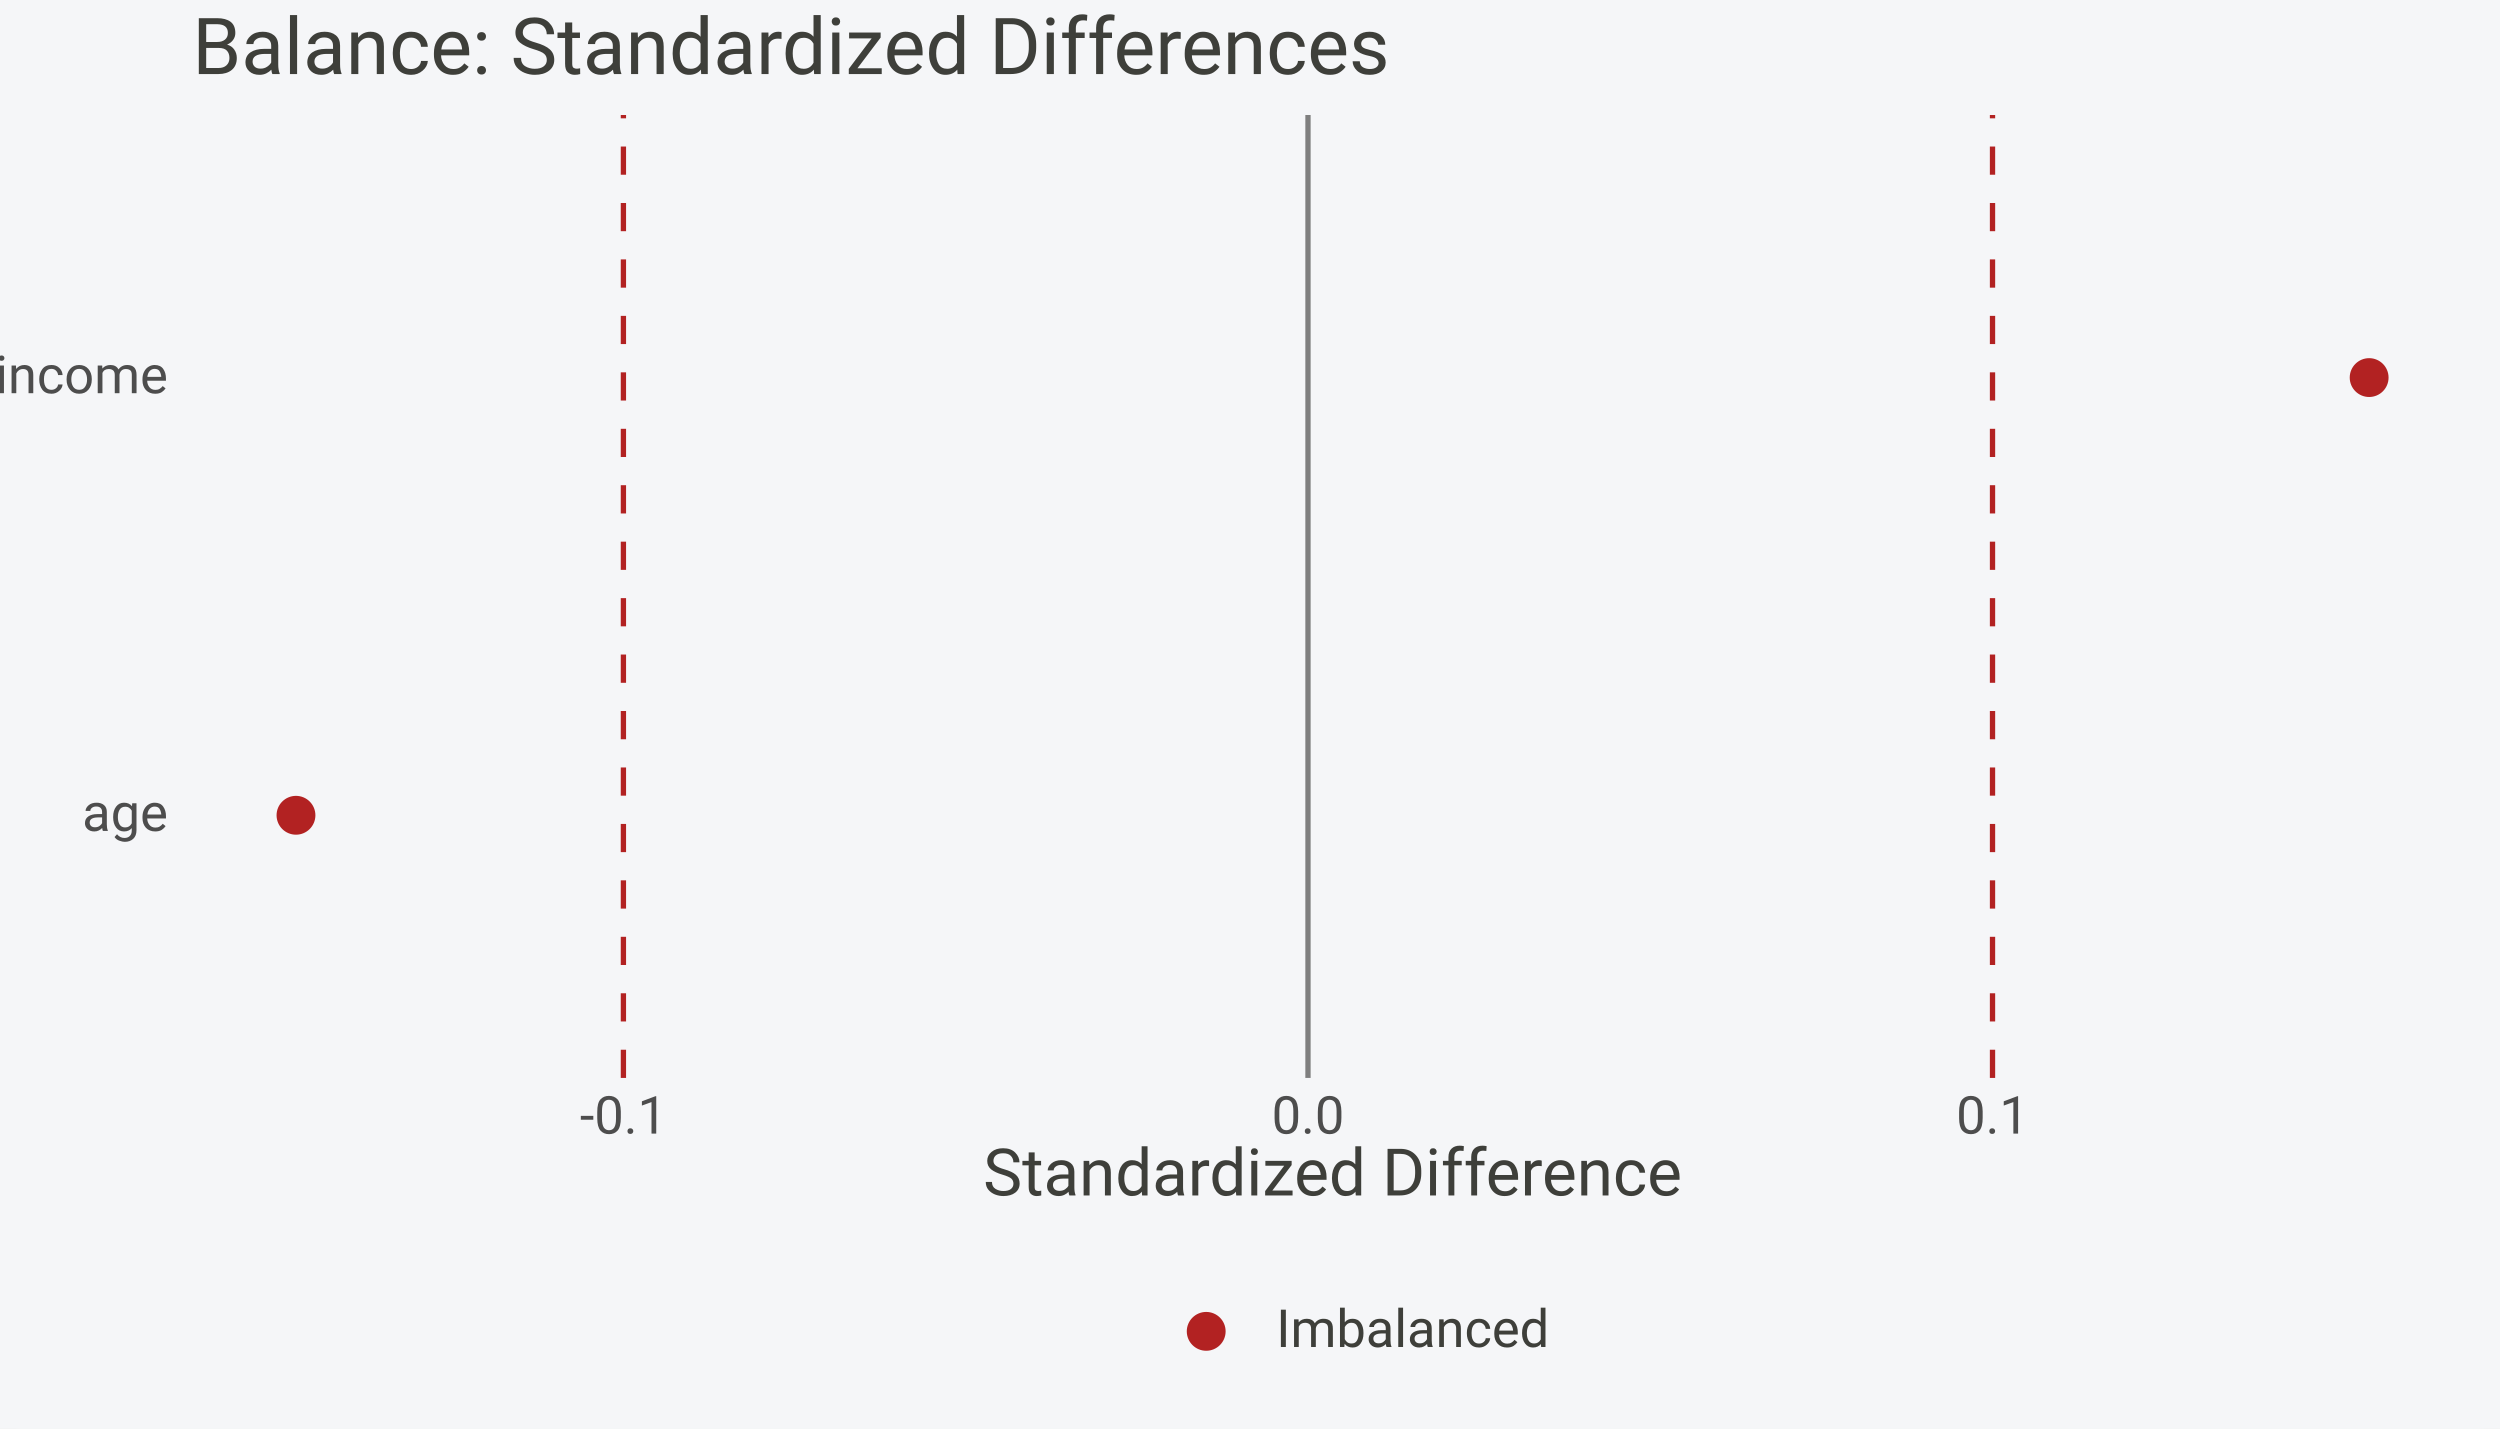
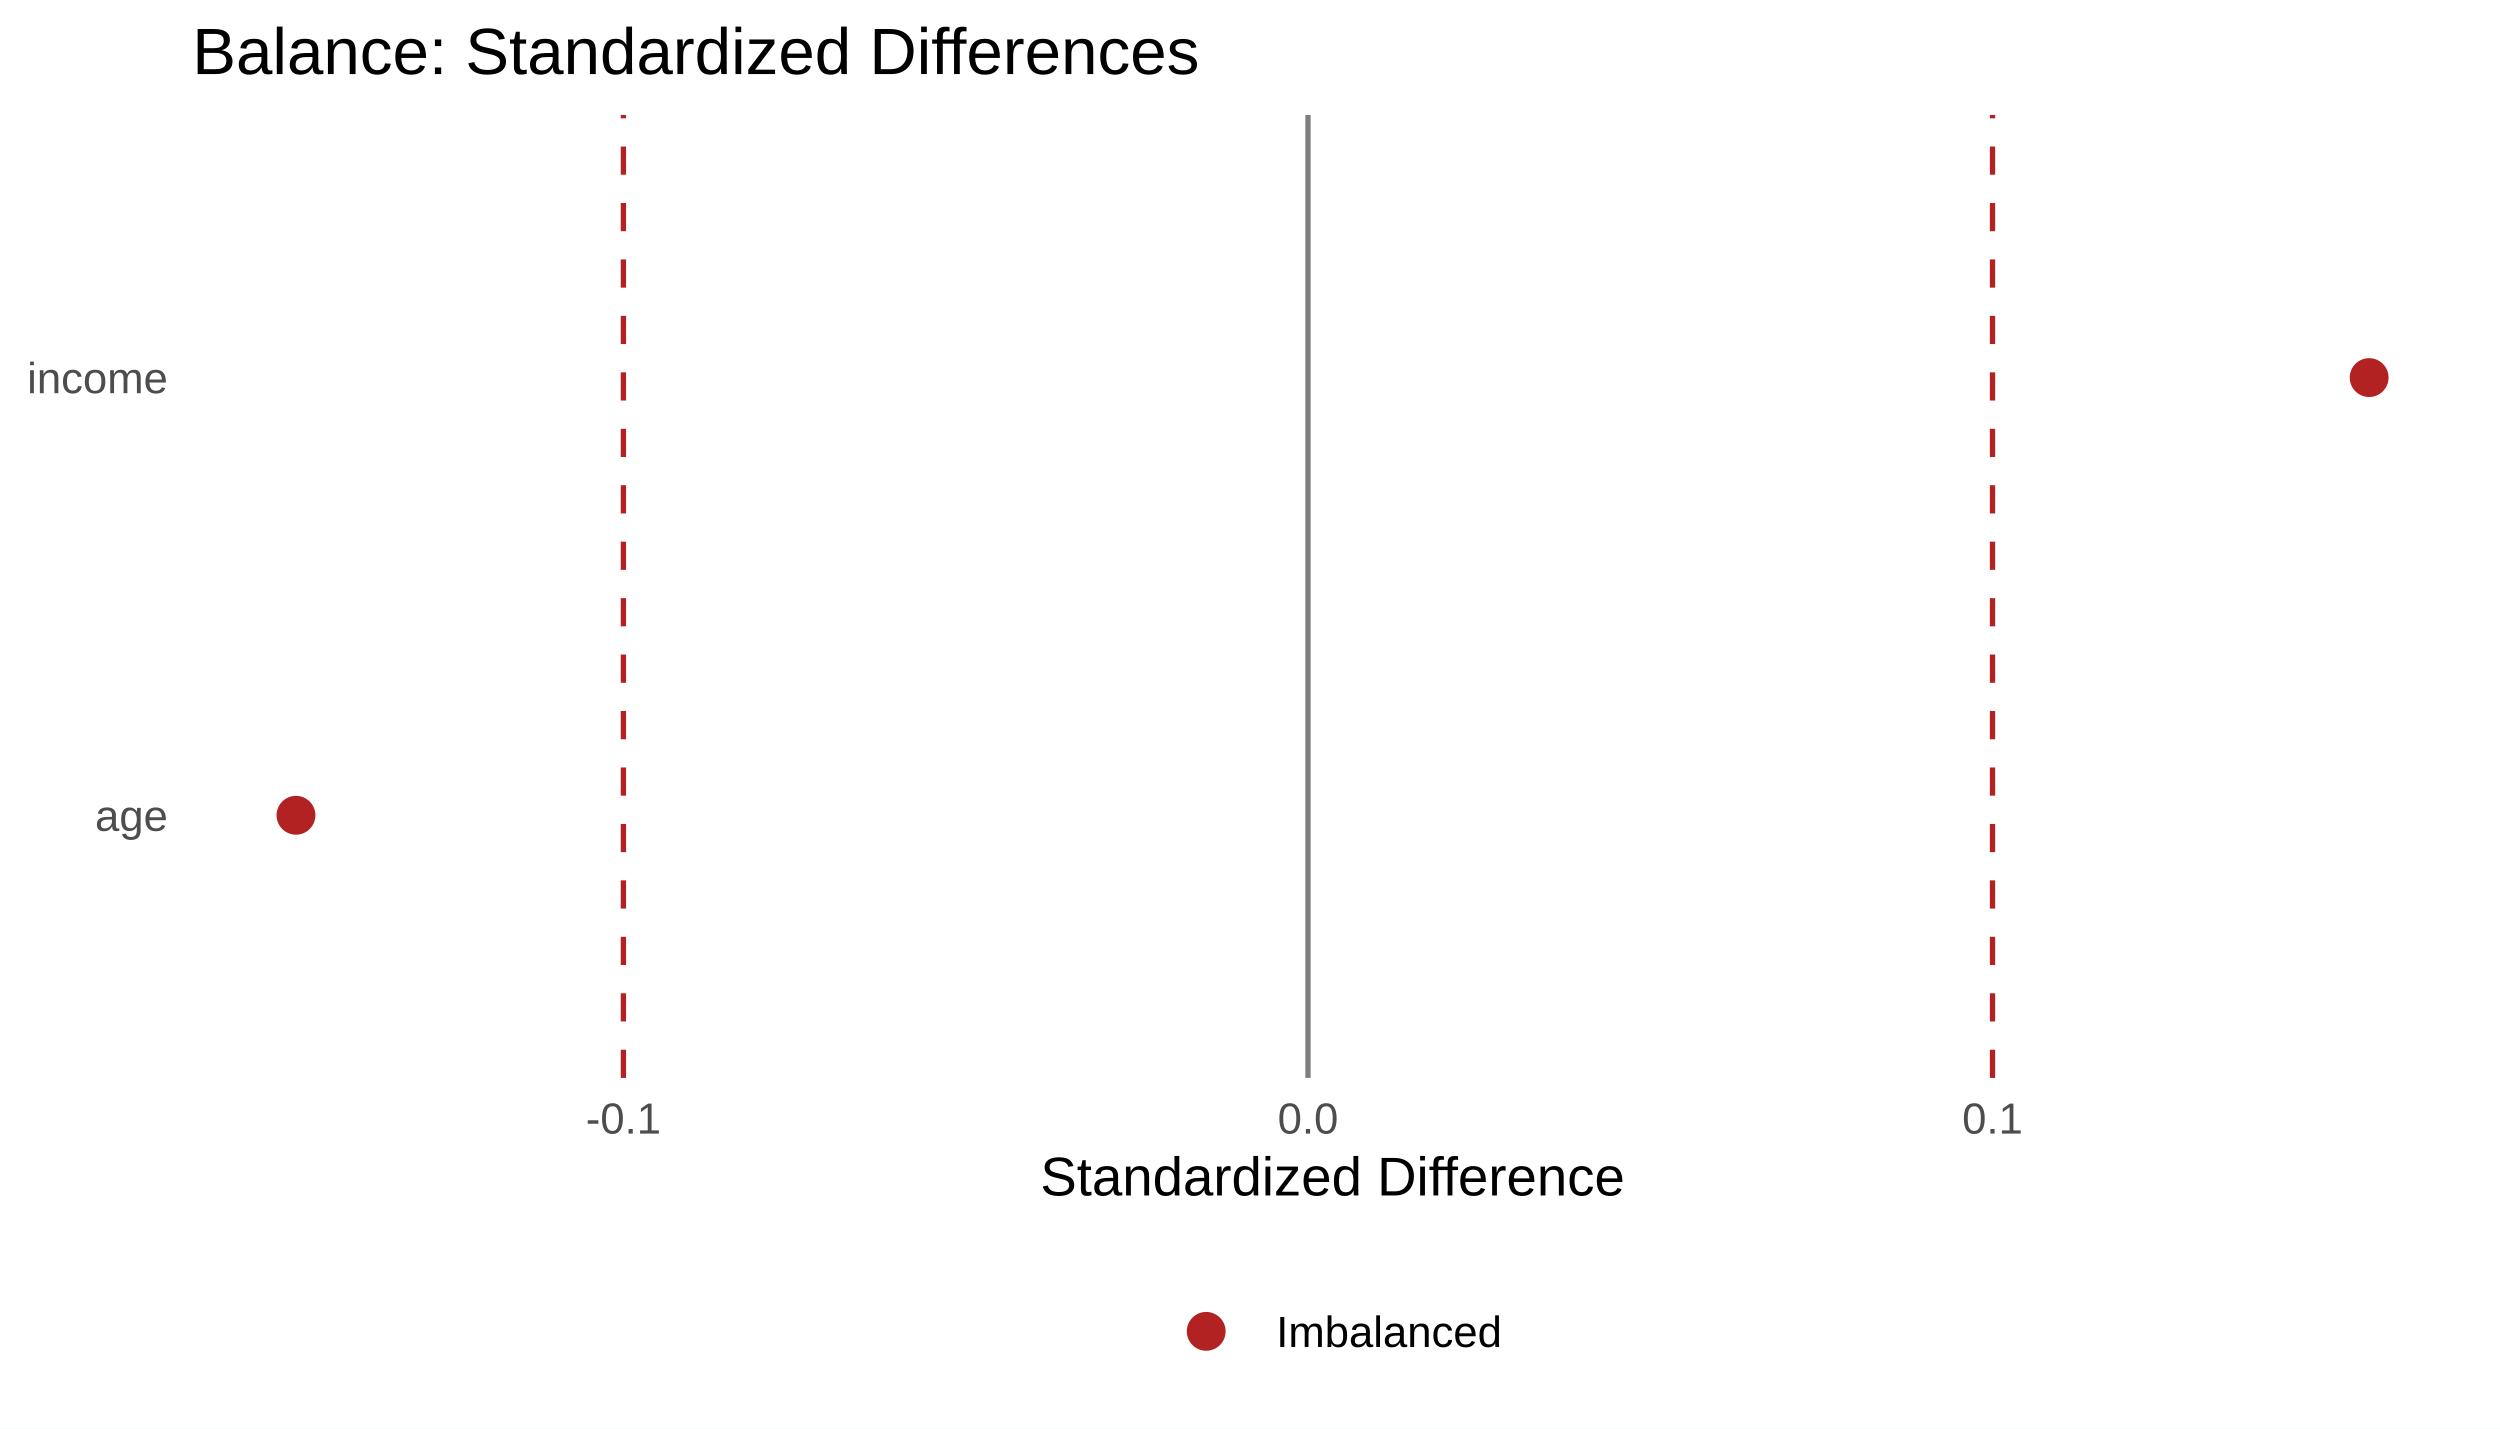
<svg xmlns="http://www.w3.org/2000/svg" width="504.00pt" height="288.00pt" viewBox="0 0 504.00 288.00">
  <g class="svglite">
    <defs>
      <style type="text/css">
-     /* theme-aware-processed */
-     .svglite line, .svglite polyline, .svglite polygon, .svglite path, .svglite circle {
+     .svglite line, .svglite polyline, .svglite polygon, .svglite path, .svglite rect, .svglite circle {
      fill: none;
-       stroke: #3E3F3A;
-       stroke-linecap: round;
-       stroke-linejoin: round;
-       stroke-miterlimit: 10.00;
-     }
-     .svglite &gt; g &gt; rect {
-       fill: none;
-       stroke: #3E3F3A;
+       stroke: #000000;
      stroke-linecap: round;
      stroke-linejoin: round;
      stroke-miterlimit: 10.00;
    }
    .svglite text {
      white-space: pre;
-       fill: #3E3F3A;
    }
    .svglite g.glyphgroup path {
      fill: inherit;
      stroke: none;
    }
  </style>
    </defs>
    <rect width="100%" height="100%" style="stroke: none; fill: #F5F6F8;" />
    <defs>
      <clipPath id="cpMC4wMHw1MDQuMDB8MC4wMHwyODguMDA=">
        <rect x="0.00" y="0.00" width="504.00" height="288.00" />
      </clipPath>
    </defs>
    <g clip-path="url(#cpMC4wMHw1MDQuMDB8MC4wMHwyODguMDA=)">
-       <rect rx="4" x="0.00" y="0.00" width="504.00" height="288.00" style="stroke-width: 1.07; stroke: none; fill: #F5F6F8;" />
+       <rect x="0.00" y="0.00" width="504.00" height="288.00" style="stroke-width: 1.07; stroke: none; fill: #FFFFFF;" />
    </g>
    <defs>
      <clipPath id="cpMzguNzd8NDk4LjUyfDIzLjE4fDIxNy4zMQ==">
        <rect x="38.77" y="23.18" width="459.75" height="194.13" />
      </clipPath>
    </defs>
    <g clip-path="url(#cpMzguNzd8NDk4LjUyfDIzLjE4fDIxNy4zMQ==)">
      <circle cx="59.67" cy="164.36" r="3.56" style="stroke-width: 0.71; stroke: #B22222; fill: #B22222;" />
      <circle cx="477.62" cy="76.12" r="3.56" style="stroke-width: 0.71; stroke: #B22222; fill: #B22222;" />
      <line x1="263.69" y1="217.31" x2="263.69" y2="23.18" style="stroke-width: 1.07; stroke: #7F7F7F; stroke-linecap: butt;" />
      <line x1="125.68" y1="217.31" x2="125.68" y2="23.18" style="stroke-width: 1.07; stroke: #B22222; stroke-dasharray: 5.69,5.69; stroke-linecap: butt;" />
      <line x1="401.69" y1="217.31" x2="401.69" y2="23.18" style="stroke-width: 1.07; stroke: #B22222; stroke-dasharray: 5.69,5.69; stroke-linecap: butt;" />
    </g>
    <g clip-path="url(#cpMC4wMHw1MDQuMDB8MC4wMHwyODguMDA=)">
-       <text x="33.84" y="167.51" text-anchor="end" style="font-size: 0.88em;fill: #4D4D4D; font-family: &quot;Roboto&quot;, -apple-system, BlinkMacSystemFont, &quot;Segoe UI&quot;, system-ui, sans-serif;">age</text>
-       <text x="33.84" y="79.27" text-anchor="end" style="font-size: 0.88em;fill: #4D4D4D; font-family: &quot;Roboto&quot;, -apple-system, BlinkMacSystemFont, &quot;Segoe UI&quot;, system-ui, sans-serif;">income</text>
-       <text x="125.68" y="228.54" text-anchor="middle" style="font-size: 0.88em;fill: #4D4D4D; font-family: &quot;Roboto&quot;, -apple-system, BlinkMacSystemFont, &quot;Segoe UI&quot;, system-ui, sans-serif;">-0.1</text>
-       <text x="263.69" y="228.54" text-anchor="middle" style="font-size: 0.88em;fill: #4D4D4D; font-family: &quot;Roboto&quot;, -apple-system, BlinkMacSystemFont, &quot;Segoe UI&quot;, system-ui, sans-serif;">0.0</text>
-       <text x="401.69" y="228.54" text-anchor="middle" style="font-size: 0.88em;fill: #4D4D4D; font-family: &quot;Roboto&quot;, -apple-system, BlinkMacSystemFont, &quot;Segoe UI&quot;, system-ui, sans-serif;">0.1</text>
-       <text x="268.65" y="241.00" text-anchor="middle" style="font-size: 1.1em; font-family: &quot;Roboto&quot;, -apple-system, BlinkMacSystemFont, &quot;Segoe UI&quot;, system-ui, sans-serif;">Standardized Difference</text>
+       <text x="33.84" y="167.51" text-anchor="end" style="font-size: 8.80px;fill: #4D4D4D; font-family: &quot;Arial&quot;;" textLength="14.67px" lengthAdjust="spacingAndGlyphs">age</text>
+       <text x="33.84" y="79.27" text-anchor="end" style="font-size: 8.80px;fill: #4D4D4D; font-family: &quot;Arial&quot;;" textLength="28.36px" lengthAdjust="spacingAndGlyphs">income</text>
+       <text x="125.68" y="228.54" text-anchor="middle" style="font-size: 8.80px;fill: #4D4D4D; font-family: &quot;Arial&quot;;" textLength="15.14px" lengthAdjust="spacingAndGlyphs">-0.1</text>
+       <text x="263.69" y="228.54" text-anchor="middle" style="font-size: 8.80px;fill: #4D4D4D; font-family: &quot;Arial&quot;;" textLength="12.22px" lengthAdjust="spacingAndGlyphs">0.0</text>
+       <text x="401.69" y="228.54" text-anchor="middle" style="font-size: 8.80px;fill: #4D4D4D; font-family: &quot;Arial&quot;;" textLength="12.22px" lengthAdjust="spacingAndGlyphs">0.1</text>
+       <text x="268.65" y="241.00" text-anchor="middle" style="font-size: 11.00px; font-family: &quot;Arial&quot;;" textLength="117.89px" lengthAdjust="spacingAndGlyphs">Standardized Difference</text>
      <circle cx="243.17" cy="268.40" r="3.56" style="stroke-width: 0.71; stroke: #B22222; fill: #B22222;" />
-       <text x="257.29" y="271.55" style="font-size: 0.88em; font-family: &quot;Roboto&quot;, -apple-system, BlinkMacSystemFont, &quot;Segoe UI&quot;, system-ui, sans-serif;">Imbalanced</text>
-       <text x="38.77" y="14.93" style="font-size: 1.32em; font-family: &quot;Roboto&quot;, -apple-system, BlinkMacSystemFont, &quot;Segoe UI&quot;, system-ui, sans-serif;">Balance: Standardized Differences</text>
+       <text x="257.29" y="271.55" style="font-size: 8.80px; font-family: &quot;Arial&quot;;" textLength="45.47px" lengthAdjust="spacingAndGlyphs">Imbalanced</text>
+       <text x="38.77" y="14.93" style="font-size: 13.20px; font-family: &quot;Arial&quot;;" textLength="202.72px" lengthAdjust="spacingAndGlyphs">Balance: Standardized Differences</text>
    </g>
  </g>
</svg>
